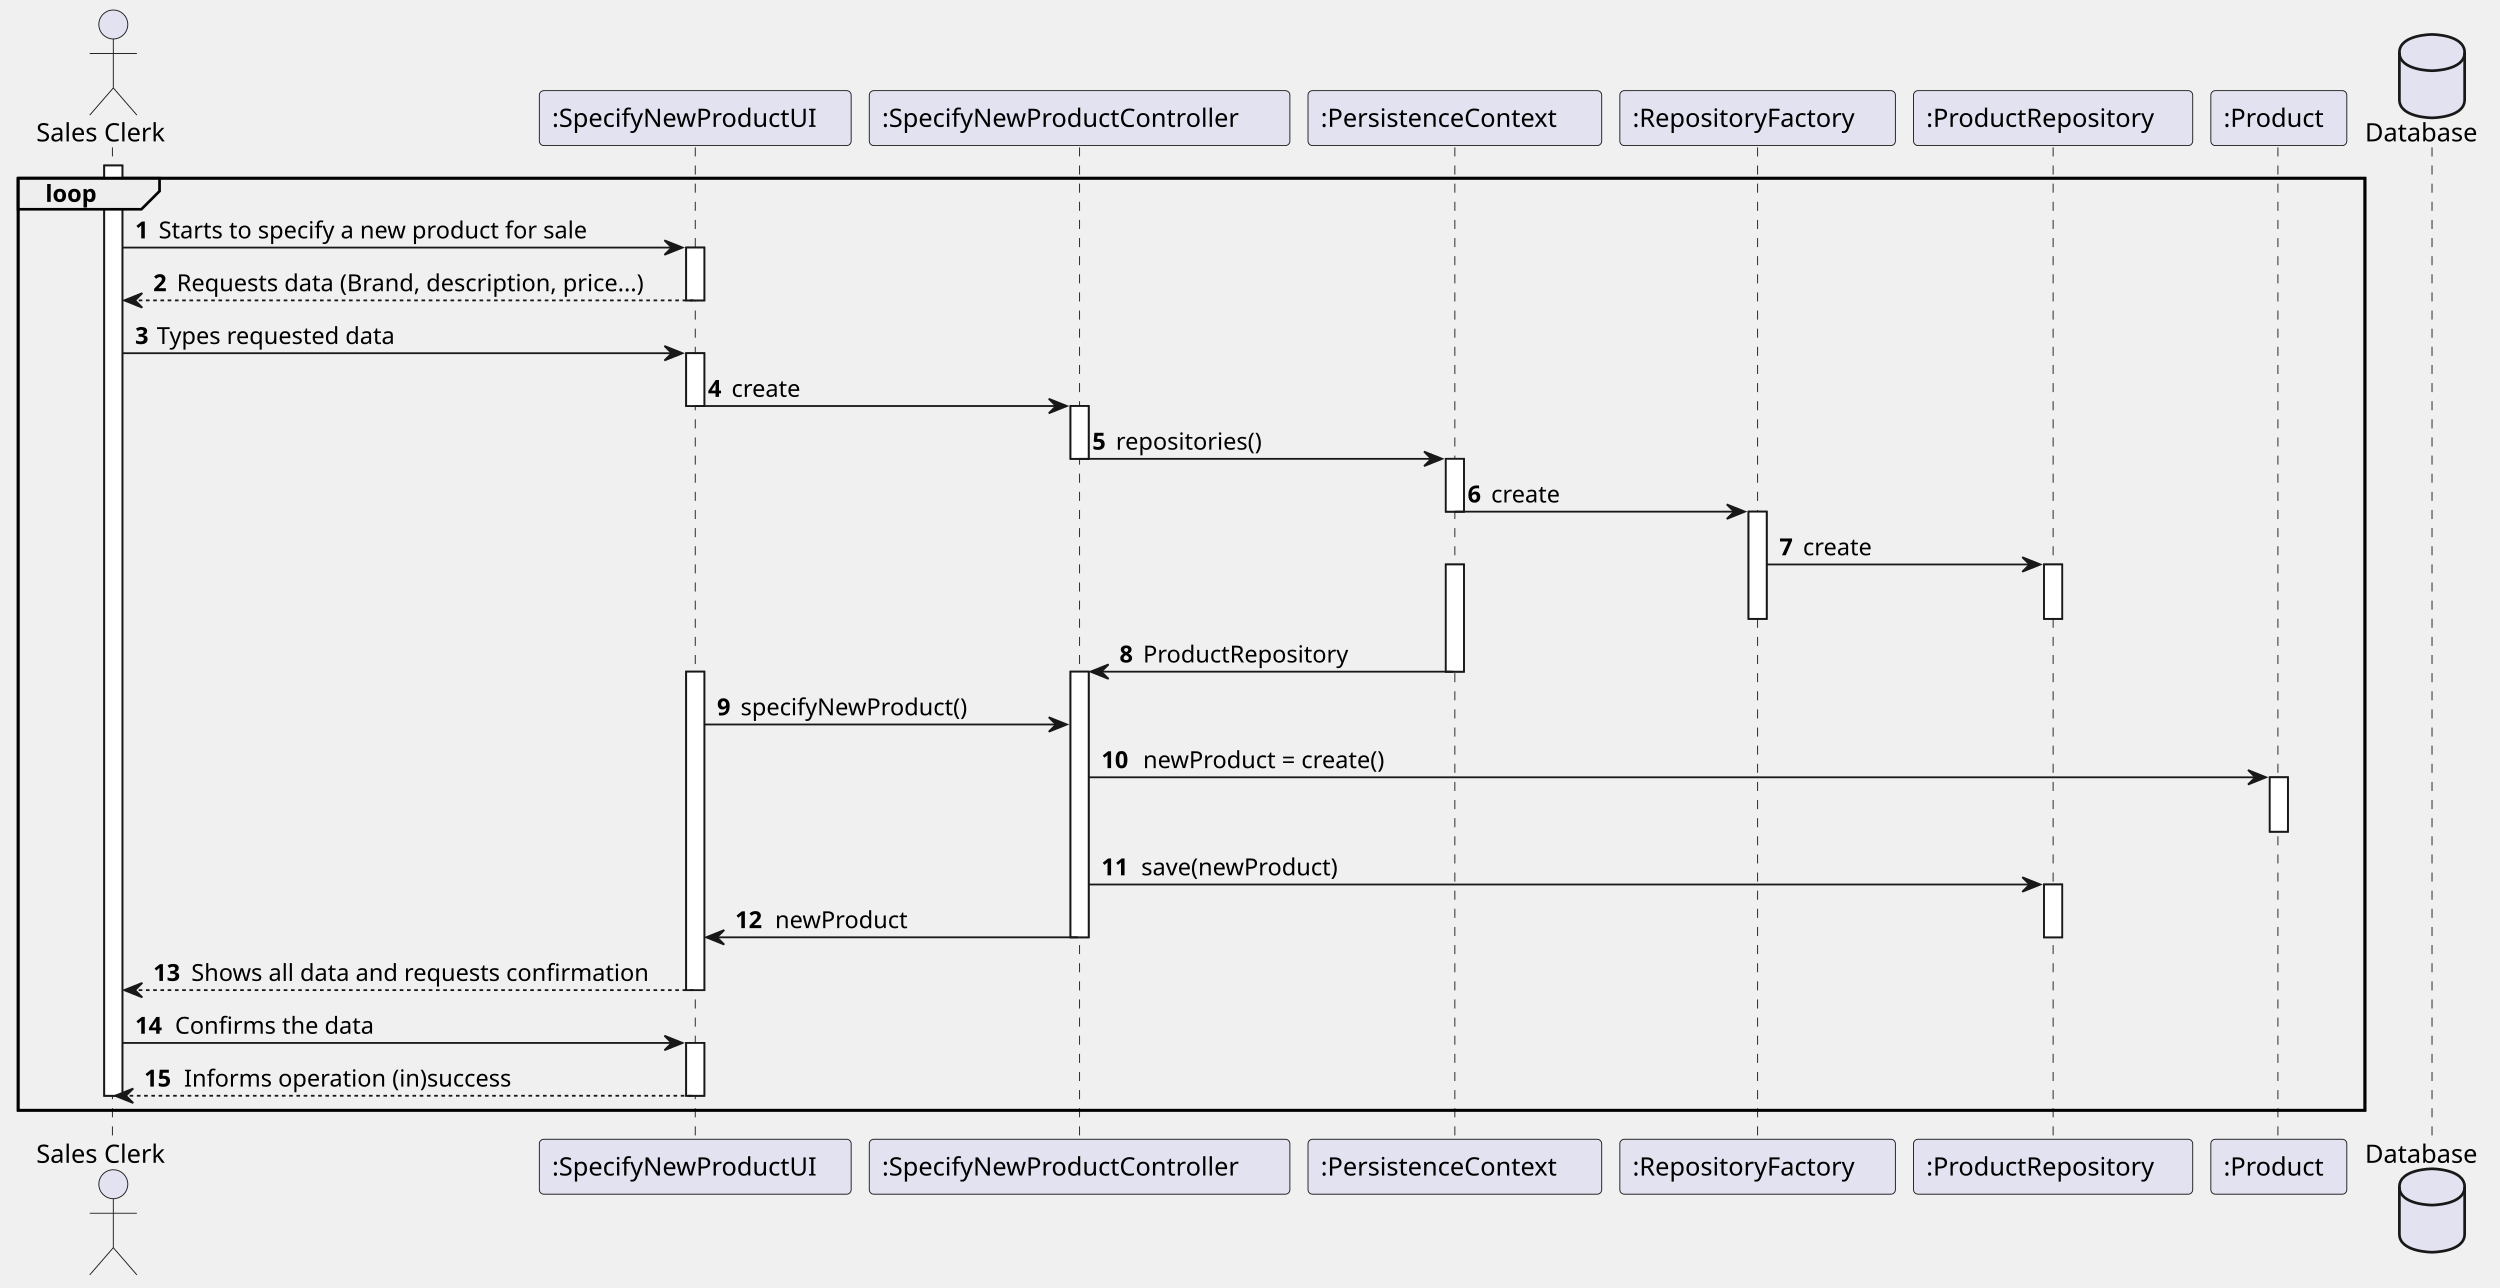
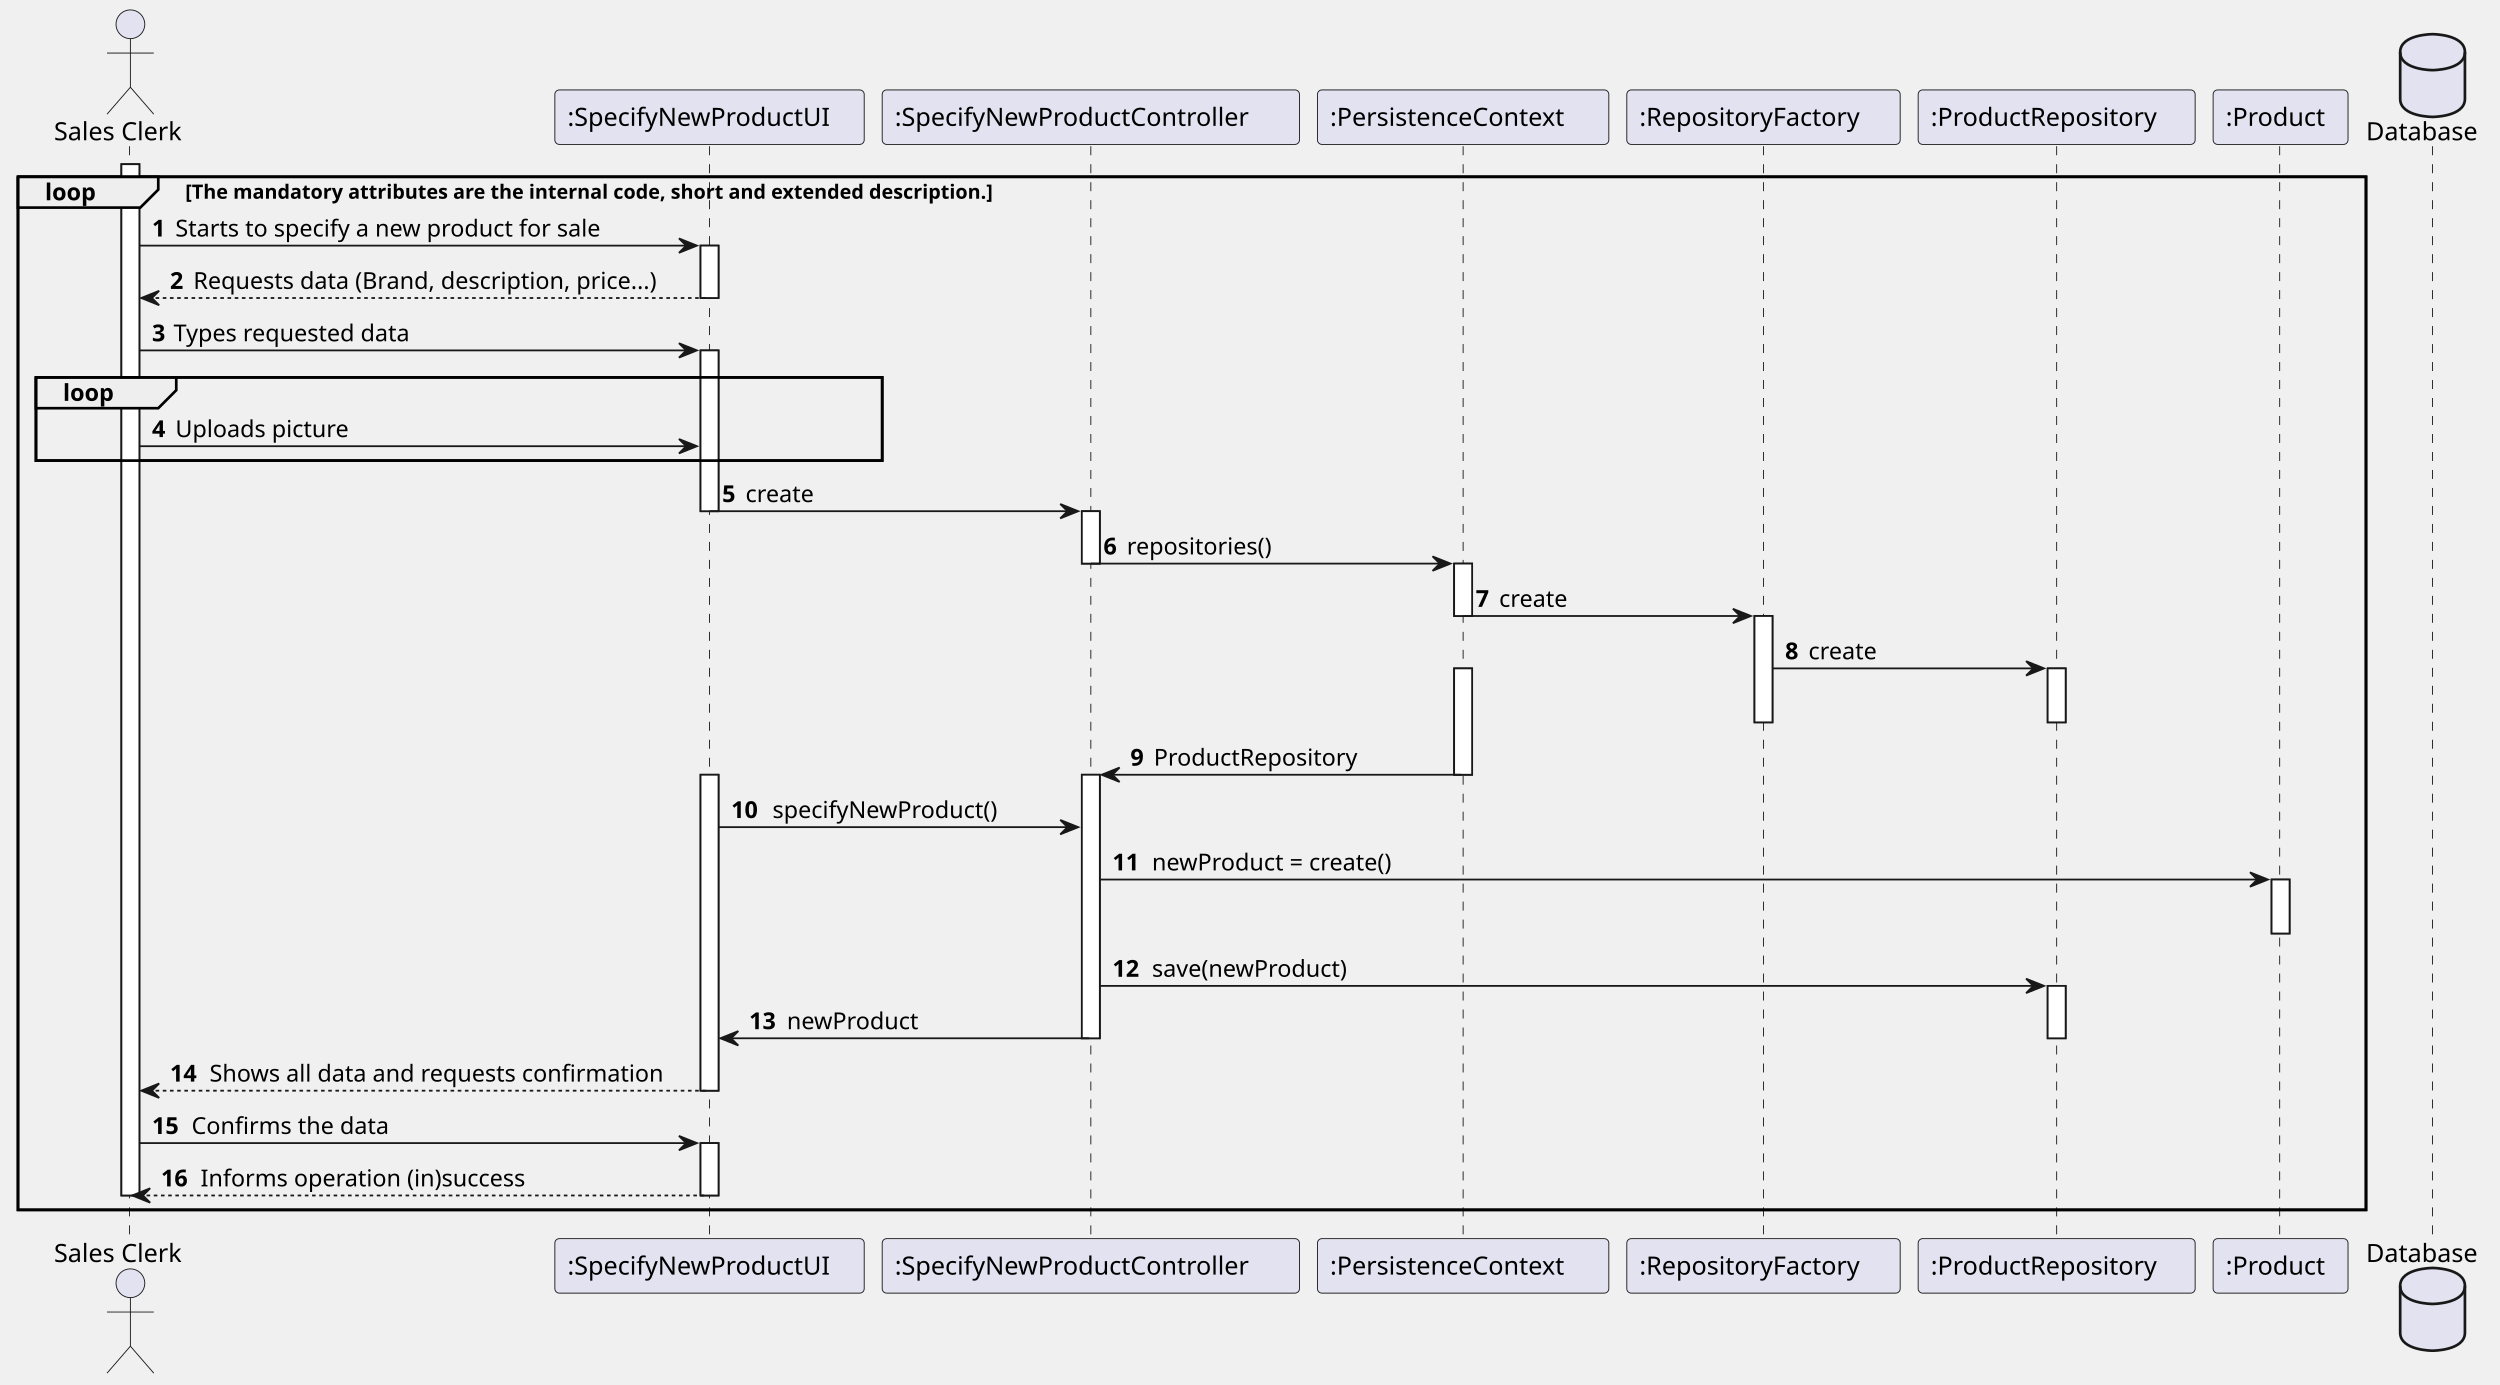
- <svg xmlns="http://www.w3.org/2000/svg" contentStyleType="text/css" height="710px" preserveAspectRatio="none" style="width:1379px;height:710px;background:#FFFFFF;" version="1.1" viewBox="0 0 1379 710" width="1379px" zoomAndPan="magnify">
+ <svg xmlns="http://www.w3.org/2000/svg" contentStyleType="text/css" height="770px" preserveAspectRatio="none" style="width:1390px;height:770px;background:#FFFFFF;" version="1.1" viewBox="0 0 1390 770" width="1390px" zoomAndPan="magnify">
  <defs />
  <g>
-     <rect fill="#FFFFFF" height="513.125" style="stroke:#181818;stroke-width:1.0;" width="10" x="57.5" y="91.297" />
-     <rect fill="#FFFFFF" height="29.133" style="stroke:#181818;stroke-width:1.0;" width="10" x="378.5" y="136.562" />
-     <rect fill="#FFFFFF" height="29.133" style="stroke:#181818;stroke-width:1.0;" width="10" x="378.5" y="194.828" />
-     <rect fill="#FFFFFF" height="175.664" style="stroke:#181818;stroke-width:1.0;" width="10" x="378.5" y="370.492" />
-     <rect fill="#FFFFFF" height="29.133" style="stroke:#181818;stroke-width:1.0;" width="10" x="378.5" y="575.289" />
-     <rect fill="#FFFFFF" height="29.133" style="stroke:#181818;stroke-width:1.0;" width="10" x="590.5" y="223.961" />
-     <rect fill="#FFFFFF" height="146.531" style="stroke:#181818;stroke-width:1.0;" width="10" x="590.5" y="370.492" />
-     <rect fill="#FFFFFF" height="29.133" style="stroke:#181818;stroke-width:1.0;" width="10" x="797.5" y="253.094" />
-     <rect fill="#FFFFFF" height="59.133" style="stroke:#181818;stroke-width:1.0;" width="10" x="797.5" y="311.359" />
-     <rect fill="#FFFFFF" height="59.133" style="stroke:#181818;stroke-width:1.0;" width="10" x="964.5" y="282.227" />
-     <rect fill="#FFFFFF" height="30" style="stroke:#181818;stroke-width:1.0;" width="10" x="1127.5" y="311.359" />
-     <rect fill="#FFFFFF" height="29.133" style="stroke:#181818;stroke-width:1.0;" width="10" x="1127.5" y="487.891" />
-     <rect fill="#FFFFFF" height="30" style="stroke:#181818;stroke-width:1.0;" width="10" x="1252" y="428.758" />
-     <rect height="514.125" style="stroke:#000000;stroke-width:1.5;fill:none;" width="1294.5" x="10" y="98.297" />
-     <line style="stroke:#181818;stroke-width:0.5;fill:none;stroke-dasharray:5.0,5.0;" x1="62" x2="62" y1="81.297" y2="629.422" />
-     <line style="stroke:#181818;stroke-width:0.5;fill:none;stroke-dasharray:5.0,5.0;" x1="383.5" x2="383.5" y1="81.297" y2="629.422" />
-     <line style="stroke:#181818;stroke-width:0.5;fill:none;stroke-dasharray:5.0,5.0;" x1="595.5" x2="595.5" y1="81.297" y2="629.422" />
-     <line style="stroke:#181818;stroke-width:0.5;fill:none;stroke-dasharray:5.0,5.0;" x1="802.5" x2="802.5" y1="81.297" y2="629.422" />
-     <line style="stroke:#181818;stroke-width:0.5;fill:none;stroke-dasharray:5.0,5.0;" x1="969.5" x2="969.5" y1="81.297" y2="629.422" />
-     <line style="stroke:#181818;stroke-width:0.5;fill:none;stroke-dasharray:5.0,5.0;" x1="1132.5" x2="1132.5" y1="81.297" y2="629.422" />
-     <line style="stroke:#181818;stroke-width:0.5;fill:none;stroke-dasharray:5.0,5.0;" x1="1256.5" x2="1256.5" y1="81.297" y2="629.422" />
-     <line style="stroke:#181818;stroke-width:0.5;fill:none;stroke-dasharray:5.0,5.0;" x1="1341.5" x2="1341.5" y1="81.297" y2="629.422" />
-     <text fill="#000000" font-family="sans-serif" font-size="14" lengthAdjust="spacing" textLength="79" x="20" y="77.995">Sales Clerk</text>
-     <ellipse cx="62.5" cy="13.5" fill="#E2E2F0" rx="8" ry="8" style="stroke:#181818;stroke-width:0.5;" />
-     <path d="M62.5,21.5 L62.5,48.5 M49.5,29.5 L75.5,29.5 M62.5,48.5 L49.5,63.5 M62.5,48.5 L75.5,63.5 " fill="none" style="stroke:#181818;stroke-width:0.5;" />
-     <text fill="#000000" font-family="sans-serif" font-size="14" lengthAdjust="spacing" textLength="79" x="20" y="641.417">Sales Clerk</text>
-     <ellipse cx="62.5" cy="653.219" fill="#E2E2F0" rx="8" ry="8" style="stroke:#181818;stroke-width:0.5;" />
-     <path d="M62.5,661.219 L62.5,688.219 M49.5,669.219 L75.5,669.219 M62.5,688.219 L49.5,703.219 M62.5,688.219 L75.5,703.219 " fill="none" style="stroke:#181818;stroke-width:0.5;" />
-     <rect fill="#E2E2F0" height="30.297" rx="2.5" ry="2.5" style="stroke:#181818;stroke-width:0.5;" width="172" x="297.5" y="50" />
-     <text fill="#000000" font-family="sans-serif" font-size="14" lengthAdjust="spacing" textLength="158" x="304.5" y="69.995">:SpecifyNewProductUI</text>
-     <rect fill="#E2E2F0" height="30.297" rx="2.5" ry="2.5" style="stroke:#181818;stroke-width:0.5;" width="172" x="297.5" y="628.422" />
-     <text fill="#000000" font-family="sans-serif" font-size="14" lengthAdjust="spacing" textLength="158" x="304.5" y="648.417">:SpecifyNewProductUI</text>
-     <rect fill="#E2E2F0" height="30.297" rx="2.5" ry="2.5" style="stroke:#181818;stroke-width:0.5;" width="232" x="479.5" y="50" />
-     <text fill="#000000" font-family="sans-serif" font-size="14" lengthAdjust="spacing" textLength="218" x="486.5" y="69.995">:SpecifyNewProductController</text>
-     <rect fill="#E2E2F0" height="30.297" rx="2.5" ry="2.5" style="stroke:#181818;stroke-width:0.5;" width="232" x="479.5" y="628.422" />
-     <text fill="#000000" font-family="sans-serif" font-size="14" lengthAdjust="spacing" textLength="218" x="486.5" y="648.417">:SpecifyNewProductController</text>
-     <rect fill="#E2E2F0" height="30.297" rx="2.5" ry="2.5" style="stroke:#181818;stroke-width:0.5;" width="162" x="721.5" y="50" />
-     <text fill="#000000" font-family="sans-serif" font-size="14" lengthAdjust="spacing" textLength="148" x="728.5" y="69.995">:PersistenceContext</text>
-     <rect fill="#E2E2F0" height="30.297" rx="2.5" ry="2.5" style="stroke:#181818;stroke-width:0.5;" width="162" x="721.5" y="628.422" />
-     <text fill="#000000" font-family="sans-serif" font-size="14" lengthAdjust="spacing" textLength="148" x="728.5" y="648.417">:PersistenceContext</text>
-     <rect fill="#E2E2F0" height="30.297" rx="2.5" ry="2.5" style="stroke:#181818;stroke-width:0.5;" width="152" x="893.5" y="50" />
-     <text fill="#000000" font-family="sans-serif" font-size="14" lengthAdjust="spacing" textLength="138" x="900.5" y="69.995">:RepositoryFactory</text>
-     <rect fill="#E2E2F0" height="30.297" rx="2.5" ry="2.5" style="stroke:#181818;stroke-width:0.5;" width="152" x="893.5" y="628.422" />
-     <text fill="#000000" font-family="sans-serif" font-size="14" lengthAdjust="spacing" textLength="138" x="900.5" y="648.417">:RepositoryFactory</text>
-     <rect fill="#E2E2F0" height="30.297" rx="2.5" ry="2.5" style="stroke:#181818;stroke-width:0.5;" width="154" x="1055.5" y="50" />
-     <text fill="#000000" font-family="sans-serif" font-size="14" lengthAdjust="spacing" textLength="140" x="1062.5" y="69.995">:ProductRepository</text>
-     <rect fill="#E2E2F0" height="30.297" rx="2.5" ry="2.5" style="stroke:#181818;stroke-width:0.5;" width="154" x="1055.5" y="628.422" />
-     <text fill="#000000" font-family="sans-serif" font-size="14" lengthAdjust="spacing" textLength="140" x="1062.5" y="648.417">:ProductRepository</text>
-     <rect fill="#E2E2F0" height="30.297" rx="2.5" ry="2.5" style="stroke:#181818;stroke-width:0.5;" width="75" x="1219.5" y="50" />
-     <text fill="#000000" font-family="sans-serif" font-size="14" lengthAdjust="spacing" textLength="61" x="1226.5" y="69.995">:Product</text>
-     <rect fill="#E2E2F0" height="30.297" rx="2.5" ry="2.5" style="stroke:#181818;stroke-width:0.5;" width="75" x="1219.5" y="628.422" />
-     <text fill="#000000" font-family="sans-serif" font-size="14" lengthAdjust="spacing" textLength="61" x="1226.5" y="648.417">:Product</text>
-     <text fill="#000000" font-family="sans-serif" font-size="14" lengthAdjust="spacing" textLength="68" x="1304.5" y="77.995">Database</text>
-     <path d="M1323.5,29 C1323.5,19 1341.5,19 1341.5,19 C1341.5,19 1359.5,19 1359.5,29 L1359.5,55 C1359.5,65 1341.5,65 1341.5,65 C1341.5,65 1323.5,65 1323.5,55 L1323.5,29 " fill="#E2E2F0" style="stroke:#181818;stroke-width:1.5;" />
-     <path d="M1323.5,29 C1323.5,39 1341.5,39 1341.5,39 C1341.5,39 1359.5,39 1359.5,29 " fill="none" style="stroke:#181818;stroke-width:1.5;" />
-     <text fill="#000000" font-family="sans-serif" font-size="14" lengthAdjust="spacing" textLength="68" x="1304.5" y="641.417">Database</text>
-     <path d="M1323.5,654.719 C1323.5,644.719 1341.5,644.719 1341.5,644.719 C1341.5,644.719 1359.5,644.719 1359.5,654.719 L1359.5,680.719 C1359.5,690.719 1341.5,690.719 1341.5,690.719 C1341.5,690.719 1323.5,690.719 1323.5,680.719 L1323.5,654.719 " fill="#E2E2F0" style="stroke:#181818;stroke-width:1.5;" />
-     <path d="M1323.5,654.719 C1323.5,664.719 1341.5,664.719 1341.5,664.719 C1341.5,664.719 1359.5,664.719 1359.5,654.719 " fill="none" style="stroke:#181818;stroke-width:1.5;" />
-     <rect fill="#FFFFFF" height="513.125" style="stroke:#181818;stroke-width:1.0;" width="10" x="57.5" y="91.297" />
-     <rect fill="#FFFFFF" height="29.133" style="stroke:#181818;stroke-width:1.0;" width="10" x="378.5" y="136.562" />
-     <rect fill="#FFFFFF" height="29.133" style="stroke:#181818;stroke-width:1.0;" width="10" x="378.5" y="194.828" />
-     <rect fill="#FFFFFF" height="175.664" style="stroke:#181818;stroke-width:1.0;" width="10" x="378.5" y="370.492" />
-     <rect fill="#FFFFFF" height="29.133" style="stroke:#181818;stroke-width:1.0;" width="10" x="378.5" y="575.289" />
-     <rect fill="#FFFFFF" height="29.133" style="stroke:#181818;stroke-width:1.0;" width="10" x="590.5" y="223.961" />
-     <rect fill="#FFFFFF" height="146.531" style="stroke:#181818;stroke-width:1.0;" width="10" x="590.5" y="370.492" />
-     <rect fill="#FFFFFF" height="29.133" style="stroke:#181818;stroke-width:1.0;" width="10" x="797.5" y="253.094" />
-     <rect fill="#FFFFFF" height="59.133" style="stroke:#181818;stroke-width:1.0;" width="10" x="797.5" y="311.359" />
-     <rect fill="#FFFFFF" height="59.133" style="stroke:#181818;stroke-width:1.0;" width="10" x="964.5" y="282.227" />
-     <rect fill="#FFFFFF" height="30" style="stroke:#181818;stroke-width:1.0;" width="10" x="1127.5" y="311.359" />
-     <rect fill="#FFFFFF" height="29.133" style="stroke:#181818;stroke-width:1.0;" width="10" x="1127.5" y="487.891" />
-     <rect fill="#FFFFFF" height="30" style="stroke:#181818;stroke-width:1.0;" width="10" x="1252" y="428.758" />
+     <rect fill="#FFFFFF" height="573.391" style="stroke:#181818;stroke-width:1.0;" width="10" x="67.5" y="91.297" />
+     <rect fill="#FFFFFF" height="29.133" style="stroke:#181818;stroke-width:1.0;" width="10" x="389.5" y="136.562" />
+     <rect fill="#FFFFFF" height="89.398" style="stroke:#181818;stroke-width:1.0;" width="10" x="389.5" y="194.828" />
+     <rect fill="#FFFFFF" height="175.664" style="stroke:#181818;stroke-width:1.0;" width="10" x="389.5" y="430.758" />
+     <rect fill="#FFFFFF" height="29.133" style="stroke:#181818;stroke-width:1.0;" width="10" x="389.5" y="635.555" />
+     <rect fill="#FFFFFF" height="29.133" style="stroke:#181818;stroke-width:1.0;" width="10" x="601.5" y="284.227" />
+     <rect fill="#FFFFFF" height="146.531" style="stroke:#181818;stroke-width:1.0;" width="10" x="601.5" y="430.758" />
+     <rect fill="#FFFFFF" height="29.133" style="stroke:#181818;stroke-width:1.0;" width="10" x="808.5" y="313.359" />
+     <rect fill="#FFFFFF" height="59.133" style="stroke:#181818;stroke-width:1.0;" width="10" x="808.5" y="371.625" />
+     <rect fill="#FFFFFF" height="59.133" style="stroke:#181818;stroke-width:1.0;" width="10" x="975.5" y="342.492" />
+     <rect fill="#FFFFFF" height="30" style="stroke:#181818;stroke-width:1.0;" width="10" x="1138.5" y="371.625" />
+     <rect fill="#FFFFFF" height="29.133" style="stroke:#181818;stroke-width:1.0;" width="10" x="1138.5" y="548.156" />
+     <rect fill="#FFFFFF" height="30" style="stroke:#181818;stroke-width:1.0;" width="10" x="1263" y="489.023" />
+     <rect height="574.391" style="stroke:#000000;stroke-width:1.5;fill:none;" width="1305.5" x="10" y="98.297" />
+     <rect height="46.266" style="stroke:#000000;stroke-width:1.5;fill:none;" width="470.5" x="20" y="209.828" />
+     <line style="stroke:#181818;stroke-width:0.5;fill:none;stroke-dasharray:5.0,5.0;" x1="72" x2="72" y1="81.297" y2="689.688" />
+     <line style="stroke:#181818;stroke-width:0.5;fill:none;stroke-dasharray:5.0,5.0;" x1="394.5" x2="394.5" y1="81.297" y2="689.688" />
+     <line style="stroke:#181818;stroke-width:0.5;fill:none;stroke-dasharray:5.0,5.0;" x1="606.5" x2="606.5" y1="81.297" y2="689.688" />
+     <line style="stroke:#181818;stroke-width:0.5;fill:none;stroke-dasharray:5.0,5.0;" x1="813.5" x2="813.5" y1="81.297" y2="689.688" />
+     <line style="stroke:#181818;stroke-width:0.5;fill:none;stroke-dasharray:5.0,5.0;" x1="980.5" x2="980.5" y1="81.297" y2="689.688" />
+     <line style="stroke:#181818;stroke-width:0.5;fill:none;stroke-dasharray:5.0,5.0;" x1="1143.5" x2="1143.5" y1="81.297" y2="689.688" />
+     <line style="stroke:#181818;stroke-width:0.5;fill:none;stroke-dasharray:5.0,5.0;" x1="1267.5" x2="1267.5" y1="81.297" y2="689.688" />
+     <line style="stroke:#181818;stroke-width:0.5;fill:none;stroke-dasharray:5.0,5.0;" x1="1352.5" x2="1352.5" y1="81.297" y2="689.688" />
+     <text fill="#000000" font-family="sans-serif" font-size="14" lengthAdjust="spacing" textLength="79" x="30" y="77.995">Sales Clerk</text>
+     <ellipse cx="72.5" cy="13.5" fill="#E2E2F0" rx="8" ry="8" style="stroke:#181818;stroke-width:0.5;" />
+     <path d="M72.5,21.5 L72.5,48.5 M59.5,29.5 L85.5,29.5 M72.5,48.5 L59.5,63.5 M72.5,48.5 L85.5,63.5 " fill="none" style="stroke:#181818;stroke-width:0.5;" />
+     <text fill="#000000" font-family="sans-serif" font-size="14" lengthAdjust="spacing" textLength="79" x="30" y="701.683">Sales Clerk</text>
+     <ellipse cx="72.5" cy="713.484" fill="#E2E2F0" rx="8" ry="8" style="stroke:#181818;stroke-width:0.5;" />
+     <path d="M72.5,721.484 L72.5,748.484 M59.5,729.484 L85.5,729.484 M72.5,748.484 L59.5,763.484 M72.5,748.484 L85.5,763.484 " fill="none" style="stroke:#181818;stroke-width:0.5;" />
+     <rect fill="#E2E2F0" height="30.297" rx="2.5" ry="2.5" style="stroke:#181818;stroke-width:0.5;" width="172" x="308.5" y="50" />
+     <text fill="#000000" font-family="sans-serif" font-size="14" lengthAdjust="spacing" textLength="158" x="315.5" y="69.995">:SpecifyNewProductUI</text>
+     <rect fill="#E2E2F0" height="30.297" rx="2.5" ry="2.5" style="stroke:#181818;stroke-width:0.5;" width="172" x="308.5" y="688.688" />
+     <text fill="#000000" font-family="sans-serif" font-size="14" lengthAdjust="spacing" textLength="158" x="315.5" y="708.683">:SpecifyNewProductUI</text>
+     <rect fill="#E2E2F0" height="30.297" rx="2.5" ry="2.5" style="stroke:#181818;stroke-width:0.5;" width="232" x="490.5" y="50" />
+     <text fill="#000000" font-family="sans-serif" font-size="14" lengthAdjust="spacing" textLength="218" x="497.5" y="69.995">:SpecifyNewProductController</text>
+     <rect fill="#E2E2F0" height="30.297" rx="2.5" ry="2.5" style="stroke:#181818;stroke-width:0.5;" width="232" x="490.5" y="688.688" />
+     <text fill="#000000" font-family="sans-serif" font-size="14" lengthAdjust="spacing" textLength="218" x="497.5" y="708.683">:SpecifyNewProductController</text>
+     <rect fill="#E2E2F0" height="30.297" rx="2.5" ry="2.5" style="stroke:#181818;stroke-width:0.5;" width="162" x="732.5" y="50" />
+     <text fill="#000000" font-family="sans-serif" font-size="14" lengthAdjust="spacing" textLength="148" x="739.5" y="69.995">:PersistenceContext</text>
+     <rect fill="#E2E2F0" height="30.297" rx="2.5" ry="2.5" style="stroke:#181818;stroke-width:0.5;" width="162" x="732.5" y="688.688" />
+     <text fill="#000000" font-family="sans-serif" font-size="14" lengthAdjust="spacing" textLength="148" x="739.5" y="708.683">:PersistenceContext</text>
+     <rect fill="#E2E2F0" height="30.297" rx="2.5" ry="2.5" style="stroke:#181818;stroke-width:0.5;" width="152" x="904.5" y="50" />
+     <text fill="#000000" font-family="sans-serif" font-size="14" lengthAdjust="spacing" textLength="138" x="911.5" y="69.995">:RepositoryFactory</text>
+     <rect fill="#E2E2F0" height="30.297" rx="2.5" ry="2.5" style="stroke:#181818;stroke-width:0.5;" width="152" x="904.5" y="688.688" />
+     <text fill="#000000" font-family="sans-serif" font-size="14" lengthAdjust="spacing" textLength="138" x="911.5" y="708.683">:RepositoryFactory</text>
+     <rect fill="#E2E2F0" height="30.297" rx="2.5" ry="2.5" style="stroke:#181818;stroke-width:0.5;" width="154" x="1066.5" y="50" />
+     <text fill="#000000" font-family="sans-serif" font-size="14" lengthAdjust="spacing" textLength="140" x="1073.5" y="69.995">:ProductRepository</text>
+     <rect fill="#E2E2F0" height="30.297" rx="2.5" ry="2.5" style="stroke:#181818;stroke-width:0.5;" width="154" x="1066.5" y="688.688" />
+     <text fill="#000000" font-family="sans-serif" font-size="14" lengthAdjust="spacing" textLength="140" x="1073.5" y="708.683">:ProductRepository</text>
+     <rect fill="#E2E2F0" height="30.297" rx="2.5" ry="2.5" style="stroke:#181818;stroke-width:0.5;" width="75" x="1230.5" y="50" />
+     <text fill="#000000" font-family="sans-serif" font-size="14" lengthAdjust="spacing" textLength="61" x="1237.5" y="69.995">:Product</text>
+     <rect fill="#E2E2F0" height="30.297" rx="2.5" ry="2.5" style="stroke:#181818;stroke-width:0.5;" width="75" x="1230.5" y="688.688" />
+     <text fill="#000000" font-family="sans-serif" font-size="14" lengthAdjust="spacing" textLength="61" x="1237.5" y="708.683">:Product</text>
+     <text fill="#000000" font-family="sans-serif" font-size="14" lengthAdjust="spacing" textLength="68" x="1315.5" y="77.995">Database</text>
+     <path d="M1334.5,29 C1334.5,19 1352.5,19 1352.5,19 C1352.5,19 1370.5,19 1370.5,29 L1370.5,55 C1370.5,65 1352.5,65 1352.5,65 C1352.5,65 1334.5,65 1334.5,55 L1334.5,29 " fill="#E2E2F0" style="stroke:#181818;stroke-width:1.5;" />
+     <path d="M1334.5,29 C1334.5,39 1352.5,39 1352.5,39 C1352.5,39 1370.5,39 1370.5,29 " fill="none" style="stroke:#181818;stroke-width:1.5;" />
+     <text fill="#000000" font-family="sans-serif" font-size="14" lengthAdjust="spacing" textLength="68" x="1315.5" y="701.683">Database</text>
+     <path d="M1334.5,714.984 C1334.5,704.984 1352.5,704.984 1352.5,704.984 C1352.5,704.984 1370.5,704.984 1370.5,714.984 L1370.5,740.984 C1370.5,750.984 1352.5,750.984 1352.5,750.984 C1352.5,750.984 1334.5,750.984 1334.5,740.984 L1334.5,714.984 " fill="#E2E2F0" style="stroke:#181818;stroke-width:1.5;" />
+     <path d="M1334.5,714.984 C1334.5,724.984 1352.5,724.984 1352.5,724.984 C1352.5,724.984 1370.5,724.984 1370.5,714.984 " fill="none" style="stroke:#181818;stroke-width:1.5;" />
+     <rect fill="#FFFFFF" height="573.391" style="stroke:#181818;stroke-width:1.0;" width="10" x="67.5" y="91.297" />
+     <rect fill="#FFFFFF" height="29.133" style="stroke:#181818;stroke-width:1.0;" width="10" x="389.5" y="136.562" />
+     <rect fill="#FFFFFF" height="89.398" style="stroke:#181818;stroke-width:1.0;" width="10" x="389.5" y="194.828" />
+     <rect fill="#FFFFFF" height="175.664" style="stroke:#181818;stroke-width:1.0;" width="10" x="389.5" y="430.758" />
+     <rect fill="#FFFFFF" height="29.133" style="stroke:#181818;stroke-width:1.0;" width="10" x="389.5" y="635.555" />
+     <rect fill="#FFFFFF" height="29.133" style="stroke:#181818;stroke-width:1.0;" width="10" x="601.5" y="284.227" />
+     <rect fill="#FFFFFF" height="146.531" style="stroke:#181818;stroke-width:1.0;" width="10" x="601.5" y="430.758" />
+     <rect fill="#FFFFFF" height="29.133" style="stroke:#181818;stroke-width:1.0;" width="10" x="808.5" y="313.359" />
+     <rect fill="#FFFFFF" height="59.133" style="stroke:#181818;stroke-width:1.0;" width="10" x="808.5" y="371.625" />
+     <rect fill="#FFFFFF" height="59.133" style="stroke:#181818;stroke-width:1.0;" width="10" x="975.5" y="342.492" />
+     <rect fill="#FFFFFF" height="30" style="stroke:#181818;stroke-width:1.0;" width="10" x="1138.5" y="371.625" />
+     <rect fill="#FFFFFF" height="29.133" style="stroke:#181818;stroke-width:1.0;" width="10" x="1138.5" y="548.156" />
+     <rect fill="#FFFFFF" height="30" style="stroke:#181818;stroke-width:1.0;" width="10" x="1263" y="489.023" />
    <path d="M10,98.297 L88,98.297 L88,105.43 L78,115.43 L10,115.43 L10,98.297 " fill="#EEEEEE" style="stroke:#000000;stroke-width:1.5;" />
-     <rect fill="none" height="514.125" style="stroke:#000000;stroke-width:1.5;" width="1294.5" x="10" y="98.297" />
+     <rect fill="none" height="574.391" style="stroke:#000000;stroke-width:1.5;" width="1305.5" x="10" y="98.297" />
    <text fill="#000000" font-family="sans-serif" font-size="13" font-weight="bold" lengthAdjust="spacing" textLength="33" x="25" y="111.364">loop</text>
-     <polygon fill="#181818" points="366.5,132.562,376.5,136.562,366.5,140.562,370.5,136.562" style="stroke:#181818;stroke-width:1.0;" />
-     <line style="stroke:#181818;stroke-width:1.0;" x1="67.5" x2="372.5" y1="136.562" y2="136.562" />
-     <text fill="#000000" font-family="sans-serif" font-size="13" font-weight="bold" lengthAdjust="spacing" textLength="9" x="74.5" y="131.497">1</text>
-     <text fill="#000000" font-family="sans-serif" font-size="13" lengthAdjust="spacing" textLength="253" x="87.5" y="131.497">Starts to specify a new product for sale</text>
-     <polygon fill="#181818" points="78.5,161.695,68.5,165.695,78.5,169.695,74.5,165.695" style="stroke:#181818;stroke-width:1.0;" />
-     <line style="stroke:#181818;stroke-width:1.0;stroke-dasharray:2.0,2.0;" x1="72.5" x2="382.5" y1="165.695" y2="165.695" />
-     <text fill="#000000" font-family="sans-serif" font-size="13" font-weight="bold" lengthAdjust="spacing" textLength="9" x="84.5" y="160.629">2</text>
-     <text fill="#000000" font-family="sans-serif" font-size="13" lengthAdjust="spacing" textLength="273" x="97.5" y="160.629">Requests data (Brand, description, price...)</text>
-     <polygon fill="#181818" points="366.5,190.828,376.5,194.828,366.5,198.828,370.5,194.828" style="stroke:#181818;stroke-width:1.0;" />
-     <line style="stroke:#181818;stroke-width:1.0;" x1="67.5" x2="372.5" y1="194.828" y2="194.828" />
-     <text fill="#000000" font-family="sans-serif" font-size="13" font-weight="bold" lengthAdjust="spacing" textLength="8" x="74.5" y="189.762">3</text>
-     <text fill="#000000" font-family="sans-serif" font-size="13" lengthAdjust="spacing" textLength="141" x="86.5" y="189.762">Types requested data</text>
-     <polygon fill="#181818" points="578.5,219.961,588.5,223.961,578.5,227.961,582.5,223.961" style="stroke:#181818;stroke-width:1.0;" />
-     <line style="stroke:#181818;stroke-width:1.0;" x1="383.5" x2="584.5" y1="223.961" y2="223.961" />
-     <text fill="#000000" font-family="sans-serif" font-size="13" font-weight="bold" lengthAdjust="spacing" textLength="9" x="390.5" y="218.895">4</text>
-     <text fill="#000000" font-family="sans-serif" font-size="13" lengthAdjust="spacing" textLength="41" x="403.5" y="218.895">create</text>
-     <polygon fill="#181818" points="785.5,249.094,795.5,253.094,785.5,257.094,789.5,253.094" style="stroke:#181818;stroke-width:1.0;" />
-     <line style="stroke:#181818;stroke-width:1.0;" x1="595.5" x2="791.5" y1="253.094" y2="253.094" />
-     <text fill="#000000" font-family="sans-serif" font-size="13" font-weight="bold" lengthAdjust="spacing" textLength="9" x="602.5" y="248.028">5</text>
-     <text fill="#000000" font-family="sans-serif" font-size="13" lengthAdjust="spacing" textLength="85" x="615.5" y="248.028">repositories()</text>
-     <polygon fill="#181818" points="952.5,278.227,962.5,282.227,952.5,286.227,956.5,282.227" style="stroke:#181818;stroke-width:1.0;" />
-     <line style="stroke:#181818;stroke-width:1.0;" x1="802.5" x2="958.5" y1="282.227" y2="282.227" />
-     <text fill="#000000" font-family="sans-serif" font-size="13" font-weight="bold" lengthAdjust="spacing" textLength="9" x="809.5" y="277.161">6</text>
-     <text fill="#000000" font-family="sans-serif" font-size="13" lengthAdjust="spacing" textLength="41" x="822.5" y="277.161">create</text>
-     <polygon fill="#181818" points="1115.5,307.359,1125.5,311.359,1115.5,315.359,1119.5,311.359" style="stroke:#181818;stroke-width:1.0;" />
-     <line style="stroke:#181818;stroke-width:1.0;" x1="974.5" x2="1121.5" y1="311.359" y2="311.359" />
-     <text fill="#000000" font-family="sans-serif" font-size="13" font-weight="bold" lengthAdjust="spacing" textLength="9" x="981.5" y="306.293">7</text>
-     <text fill="#000000" font-family="sans-serif" font-size="13" lengthAdjust="spacing" textLength="41" x="994.5" y="306.293">create</text>
-     <polygon fill="#181818" points="611.5,366.492,601.5,370.492,611.5,374.492,607.5,370.492" style="stroke:#181818;stroke-width:1.0;" />
-     <line style="stroke:#181818;stroke-width:1.0;" x1="605.5" x2="801.5" y1="370.492" y2="370.492" />
-     <text fill="#000000" font-family="sans-serif" font-size="13" font-weight="bold" lengthAdjust="spacing" textLength="9" x="617.5" y="365.426">8</text>
-     <text fill="#000000" font-family="sans-serif" font-size="13" lengthAdjust="spacing" textLength="118" x="630.5" y="365.426">ProductRepository</text>
-     <polygon fill="#181818" points="578.5,395.625,588.5,399.625,578.5,403.625,582.5,399.625" style="stroke:#181818;stroke-width:1.0;" />
-     <line style="stroke:#181818;stroke-width:1.0;" x1="388.5" x2="584.5" y1="399.625" y2="399.625" />
-     <text fill="#000000" font-family="sans-serif" font-size="13" font-weight="bold" lengthAdjust="spacing" textLength="9" x="395.5" y="394.559">9</text>
-     <text fill="#000000" font-family="sans-serif" font-size="13" lengthAdjust="spacing" textLength="133" x="408.5" y="394.559">specifyNewProduct()</text>
-     <polygon fill="#181818" points="1240,424.758,1250,428.758,1240,432.758,1244,428.758" style="stroke:#181818;stroke-width:1.0;" />
-     <line style="stroke:#181818;stroke-width:1.0;" x1="600.5" x2="1246" y1="428.758" y2="428.758" />
-     <text fill="#000000" font-family="sans-serif" font-size="13" font-weight="bold" lengthAdjust="spacing" textLength="19" x="607.5" y="423.692">10</text>
-     <text fill="#000000" font-family="sans-serif" font-size="13" lengthAdjust="spacing" textLength="145" x="630.5" y="423.692">newProduct = create()</text>
-     <polygon fill="#181818" points="1115.5,483.891,1125.5,487.891,1115.5,491.891,1119.5,487.891" style="stroke:#181818;stroke-width:1.0;" />
-     <line style="stroke:#181818;stroke-width:1.0;" x1="600.5" x2="1121.5" y1="487.891" y2="487.891" />
-     <text fill="#000000" font-family="sans-serif" font-size="13" font-weight="bold" lengthAdjust="spacing" textLength="18" x="607.5" y="482.825">11</text>
-     <text fill="#000000" font-family="sans-serif" font-size="13" lengthAdjust="spacing" textLength="117" x="629.5" y="482.825">save(newProduct)</text>
-     <polygon fill="#181818" points="399.5,513.023,389.5,517.023,399.5,521.023,395.5,517.023" style="stroke:#181818;stroke-width:1.0;" />
-     <line style="stroke:#181818;stroke-width:1.0;" x1="393.5" x2="594.5" y1="517.023" y2="517.023" />
-     <text fill="#000000" font-family="sans-serif" font-size="13" font-weight="bold" lengthAdjust="spacing" textLength="18" x="405.5" y="511.957">12</text>
-     <text fill="#000000" font-family="sans-serif" font-size="13" lengthAdjust="spacing" textLength="76" x="427.5" y="511.957">newProduct</text>
-     <polygon fill="#181818" points="78.5,542.156,68.5,546.156,78.5,550.156,74.5,546.156" style="stroke:#181818;stroke-width:1.0;" />
-     <line style="stroke:#181818;stroke-width:1.0;stroke-dasharray:2.0,2.0;" x1="72.5" x2="382.5" y1="546.156" y2="546.156" />
-     <text fill="#000000" font-family="sans-serif" font-size="13" font-weight="bold" lengthAdjust="spacing" textLength="17" x="84.5" y="541.09">13</text>
-     <text fill="#000000" font-family="sans-serif" font-size="13" lengthAdjust="spacing" textLength="266" x="105.5" y="541.09">Shows all data and requests confirmation</text>
-     <polygon fill="#181818" points="366.5,571.289,376.5,575.289,366.5,579.289,370.5,575.289" style="stroke:#181818;stroke-width:1.0;" />
-     <line style="stroke:#181818;stroke-width:1.0;" x1="67.5" x2="372.5" y1="575.289" y2="575.289" />
-     <text fill="#000000" font-family="sans-serif" font-size="13" font-weight="bold" lengthAdjust="spacing" textLength="18" x="74.5" y="570.223">14</text>
-     <text fill="#000000" font-family="sans-serif" font-size="13" lengthAdjust="spacing" textLength="116" x="96.5" y="570.223">Confirms the data</text>
-     <polygon fill="#181818" points="73.5,600.422,63.5,604.422,73.5,608.422,69.5,604.422" style="stroke:#181818;stroke-width:1.0;" />
-     <line style="stroke:#181818;stroke-width:1.0;stroke-dasharray:2.0,2.0;" x1="67.5" x2="382.5" y1="604.422" y2="604.422" />
-     <text fill="#000000" font-family="sans-serif" font-size="13" font-weight="bold" lengthAdjust="spacing" textLength="18" x="79.5" y="599.356">15</text>
-     <text fill="#000000" font-family="sans-serif" font-size="13" lengthAdjust="spacing" textLength="190" x="101.5" y="599.356">Informs operation (in)success</text>
+     <text fill="#000000" font-family="sans-serif" font-size="11" font-weight="bold" lengthAdjust="spacing" textLength="555" x="103" y="110.507">[The mandatory attributes are the internal code, short and extended description.]</text>
+     <polygon fill="#181818" points="377.5,132.562,387.5,136.562,377.5,140.562,381.5,136.562" style="stroke:#181818;stroke-width:1.0;" />
+     <line style="stroke:#181818;stroke-width:1.0;" x1="77.5" x2="383.5" y1="136.562" y2="136.562" />
+     <text fill="#000000" font-family="sans-serif" font-size="13" font-weight="bold" lengthAdjust="spacing" textLength="9" x="84.5" y="131.497">1</text>
+     <text fill="#000000" font-family="sans-serif" font-size="13" lengthAdjust="spacing" textLength="253" x="97.5" y="131.497">Starts to specify a new product for sale</text>
+     <polygon fill="#181818" points="88.5,161.695,78.5,165.695,88.5,169.695,84.5,165.695" style="stroke:#181818;stroke-width:1.0;" />
+     <line style="stroke:#181818;stroke-width:1.0;stroke-dasharray:2.0,2.0;" x1="82.5" x2="393.5" y1="165.695" y2="165.695" />
+     <text fill="#000000" font-family="sans-serif" font-size="13" font-weight="bold" lengthAdjust="spacing" textLength="9" x="94.5" y="160.629">2</text>
+     <text fill="#000000" font-family="sans-serif" font-size="13" lengthAdjust="spacing" textLength="273" x="107.5" y="160.629">Requests data (Brand, description, price...)</text>
+     <polygon fill="#181818" points="377.5,190.828,387.5,194.828,377.5,198.828,381.5,194.828" style="stroke:#181818;stroke-width:1.0;" />
+     <line style="stroke:#181818;stroke-width:1.0;" x1="77.5" x2="383.5" y1="194.828" y2="194.828" />
+     <text fill="#000000" font-family="sans-serif" font-size="13" font-weight="bold" lengthAdjust="spacing" textLength="8" x="84.5" y="189.762">3</text>
+     <text fill="#000000" font-family="sans-serif" font-size="13" lengthAdjust="spacing" textLength="141" x="96.5" y="189.762">Types requested data</text>
+     <path d="M20,209.828 L98,209.828 L98,216.961 L88,226.961 L20,226.961 L20,209.828 " fill="#EEEEEE" style="stroke:#000000;stroke-width:1.5;" />
+     <rect fill="none" height="46.266" style="stroke:#000000;stroke-width:1.5;" width="470.5" x="20" y="209.828" />
+     <text fill="#000000" font-family="sans-serif" font-size="13" font-weight="bold" lengthAdjust="spacing" textLength="33" x="35" y="222.895">loop</text>
+     <polygon fill="#181818" points="377.5,244.094,387.5,248.094,377.5,252.094,381.5,248.094" style="stroke:#181818;stroke-width:1.0;" />
+     <line style="stroke:#181818;stroke-width:1.0;" x1="77.5" x2="383.5" y1="248.094" y2="248.094" />
+     <text fill="#000000" font-family="sans-serif" font-size="13" font-weight="bold" lengthAdjust="spacing" textLength="9" x="84.5" y="243.028">4</text>
+     <text fill="#000000" font-family="sans-serif" font-size="13" lengthAdjust="spacing" textLength="99" x="97.5" y="243.028">Uploads picture</text>
+     <polygon fill="#181818" points="589.5,280.227,599.5,284.227,589.5,288.227,593.5,284.227" style="stroke:#181818;stroke-width:1.0;" />
+     <line style="stroke:#181818;stroke-width:1.0;" x1="394.5" x2="595.5" y1="284.227" y2="284.227" />
+     <text fill="#000000" font-family="sans-serif" font-size="13" font-weight="bold" lengthAdjust="spacing" textLength="9" x="401.5" y="279.161">5</text>
+     <text fill="#000000" font-family="sans-serif" font-size="13" lengthAdjust="spacing" textLength="41" x="414.5" y="279.161">create</text>
+     <polygon fill="#181818" points="796.5,309.359,806.5,313.359,796.5,317.359,800.5,313.359" style="stroke:#181818;stroke-width:1.0;" />
+     <line style="stroke:#181818;stroke-width:1.0;" x1="606.5" x2="802.5" y1="313.359" y2="313.359" />
+     <text fill="#000000" font-family="sans-serif" font-size="13" font-weight="bold" lengthAdjust="spacing" textLength="9" x="613.5" y="308.293">6</text>
+     <text fill="#000000" font-family="sans-serif" font-size="13" lengthAdjust="spacing" textLength="85" x="626.5" y="308.293">repositories()</text>
+     <polygon fill="#181818" points="963.5,338.492,973.5,342.492,963.5,346.492,967.5,342.492" style="stroke:#181818;stroke-width:1.0;" />
+     <line style="stroke:#181818;stroke-width:1.0;" x1="813.5" x2="969.5" y1="342.492" y2="342.492" />
+     <text fill="#000000" font-family="sans-serif" font-size="13" font-weight="bold" lengthAdjust="spacing" textLength="9" x="820.5" y="337.426">7</text>
+     <text fill="#000000" font-family="sans-serif" font-size="13" lengthAdjust="spacing" textLength="41" x="833.5" y="337.426">create</text>
+     <polygon fill="#181818" points="1126.5,367.625,1136.5,371.625,1126.5,375.625,1130.5,371.625" style="stroke:#181818;stroke-width:1.0;" />
+     <line style="stroke:#181818;stroke-width:1.0;" x1="985.5" x2="1132.5" y1="371.625" y2="371.625" />
+     <text fill="#000000" font-family="sans-serif" font-size="13" font-weight="bold" lengthAdjust="spacing" textLength="9" x="992.5" y="366.559">8</text>
+     <text fill="#000000" font-family="sans-serif" font-size="13" lengthAdjust="spacing" textLength="41" x="1005.5" y="366.559">create</text>
+     <polygon fill="#181818" points="622.5,426.758,612.5,430.758,622.5,434.758,618.5,430.758" style="stroke:#181818;stroke-width:1.0;" />
+     <line style="stroke:#181818;stroke-width:1.0;" x1="616.5" x2="812.5" y1="430.758" y2="430.758" />
+     <text fill="#000000" font-family="sans-serif" font-size="13" font-weight="bold" lengthAdjust="spacing" textLength="9" x="628.5" y="425.692">9</text>
+     <text fill="#000000" font-family="sans-serif" font-size="13" lengthAdjust="spacing" textLength="118" x="641.5" y="425.692">ProductRepository</text>
+     <polygon fill="#181818" points="589.5,455.891,599.5,459.891,589.5,463.891,593.5,459.891" style="stroke:#181818;stroke-width:1.0;" />
+     <line style="stroke:#181818;stroke-width:1.0;" x1="399.5" x2="595.5" y1="459.891" y2="459.891" />
+     <text fill="#000000" font-family="sans-serif" font-size="13" font-weight="bold" lengthAdjust="spacing" textLength="19" x="406.5" y="454.825">10</text>
+     <text fill="#000000" font-family="sans-serif" font-size="13" lengthAdjust="spacing" textLength="133" x="429.5" y="454.825">specifyNewProduct()</text>
+     <polygon fill="#181818" points="1251,485.023,1261,489.023,1251,493.023,1255,489.023" style="stroke:#181818;stroke-width:1.0;" />
+     <line style="stroke:#181818;stroke-width:1.0;" x1="611.5" x2="1257" y1="489.023" y2="489.023" />
+     <text fill="#000000" font-family="sans-serif" font-size="13" font-weight="bold" lengthAdjust="spacing" textLength="18" x="618.5" y="483.957">11</text>
+     <text fill="#000000" font-family="sans-serif" font-size="13" lengthAdjust="spacing" textLength="145" x="640.5" y="483.957">newProduct = create()</text>
+     <polygon fill="#181818" points="1126.5,544.156,1136.5,548.156,1126.5,552.156,1130.5,548.156" style="stroke:#181818;stroke-width:1.0;" />
+     <line style="stroke:#181818;stroke-width:1.0;" x1="611.5" x2="1132.5" y1="548.156" y2="548.156" />
+     <text fill="#000000" font-family="sans-serif" font-size="13" font-weight="bold" lengthAdjust="spacing" textLength="18" x="618.5" y="543.09">12</text>
+     <text fill="#000000" font-family="sans-serif" font-size="13" lengthAdjust="spacing" textLength="117" x="640.5" y="543.09">save(newProduct)</text>
+     <polygon fill="#181818" points="410.5,573.289,400.5,577.289,410.5,581.289,406.5,577.289" style="stroke:#181818;stroke-width:1.0;" />
+     <line style="stroke:#181818;stroke-width:1.0;" x1="404.5" x2="605.5" y1="577.289" y2="577.289" />
+     <text fill="#000000" font-family="sans-serif" font-size="13" font-weight="bold" lengthAdjust="spacing" textLength="17" x="416.5" y="572.223">13</text>
+     <text fill="#000000" font-family="sans-serif" font-size="13" lengthAdjust="spacing" textLength="76" x="437.5" y="572.223">newProduct</text>
+     <polygon fill="#181818" points="88.5,602.422,78.5,606.422,88.5,610.422,84.5,606.422" style="stroke:#181818;stroke-width:1.0;" />
+     <line style="stroke:#181818;stroke-width:1.0;stroke-dasharray:2.0,2.0;" x1="82.5" x2="393.5" y1="606.422" y2="606.422" />
+     <text fill="#000000" font-family="sans-serif" font-size="13" font-weight="bold" lengthAdjust="spacing" textLength="18" x="94.5" y="601.356">14</text>
+     <text fill="#000000" font-family="sans-serif" font-size="13" lengthAdjust="spacing" textLength="266" x="116.5" y="601.356">Shows all data and requests confirmation</text>
+     <polygon fill="#181818" points="377.5,631.555,387.5,635.555,377.5,639.555,381.5,635.555" style="stroke:#181818;stroke-width:1.0;" />
+     <line style="stroke:#181818;stroke-width:1.0;" x1="77.5" x2="383.5" y1="635.555" y2="635.555" />
+     <text fill="#000000" font-family="sans-serif" font-size="13" font-weight="bold" lengthAdjust="spacing" textLength="18" x="84.5" y="630.489">15</text>
+     <text fill="#000000" font-family="sans-serif" font-size="13" lengthAdjust="spacing" textLength="116" x="106.5" y="630.489">Confirms the data</text>
+     <polygon fill="#181818" points="83.5,660.688,73.5,664.688,83.5,668.688,79.5,664.688" style="stroke:#181818;stroke-width:1.0;" />
+     <line style="stroke:#181818;stroke-width:1.0;stroke-dasharray:2.0,2.0;" x1="77.5" x2="393.5" y1="664.688" y2="664.688" />
+     <text fill="#000000" font-family="sans-serif" font-size="13" font-weight="bold" lengthAdjust="spacing" textLength="18" x="89.5" y="659.622">16</text>
+     <text fill="#000000" font-family="sans-serif" font-size="13" lengthAdjust="spacing" textLength="190" x="111.5" y="659.622">Informs operation (in)success</text>
  </g>
</svg>
